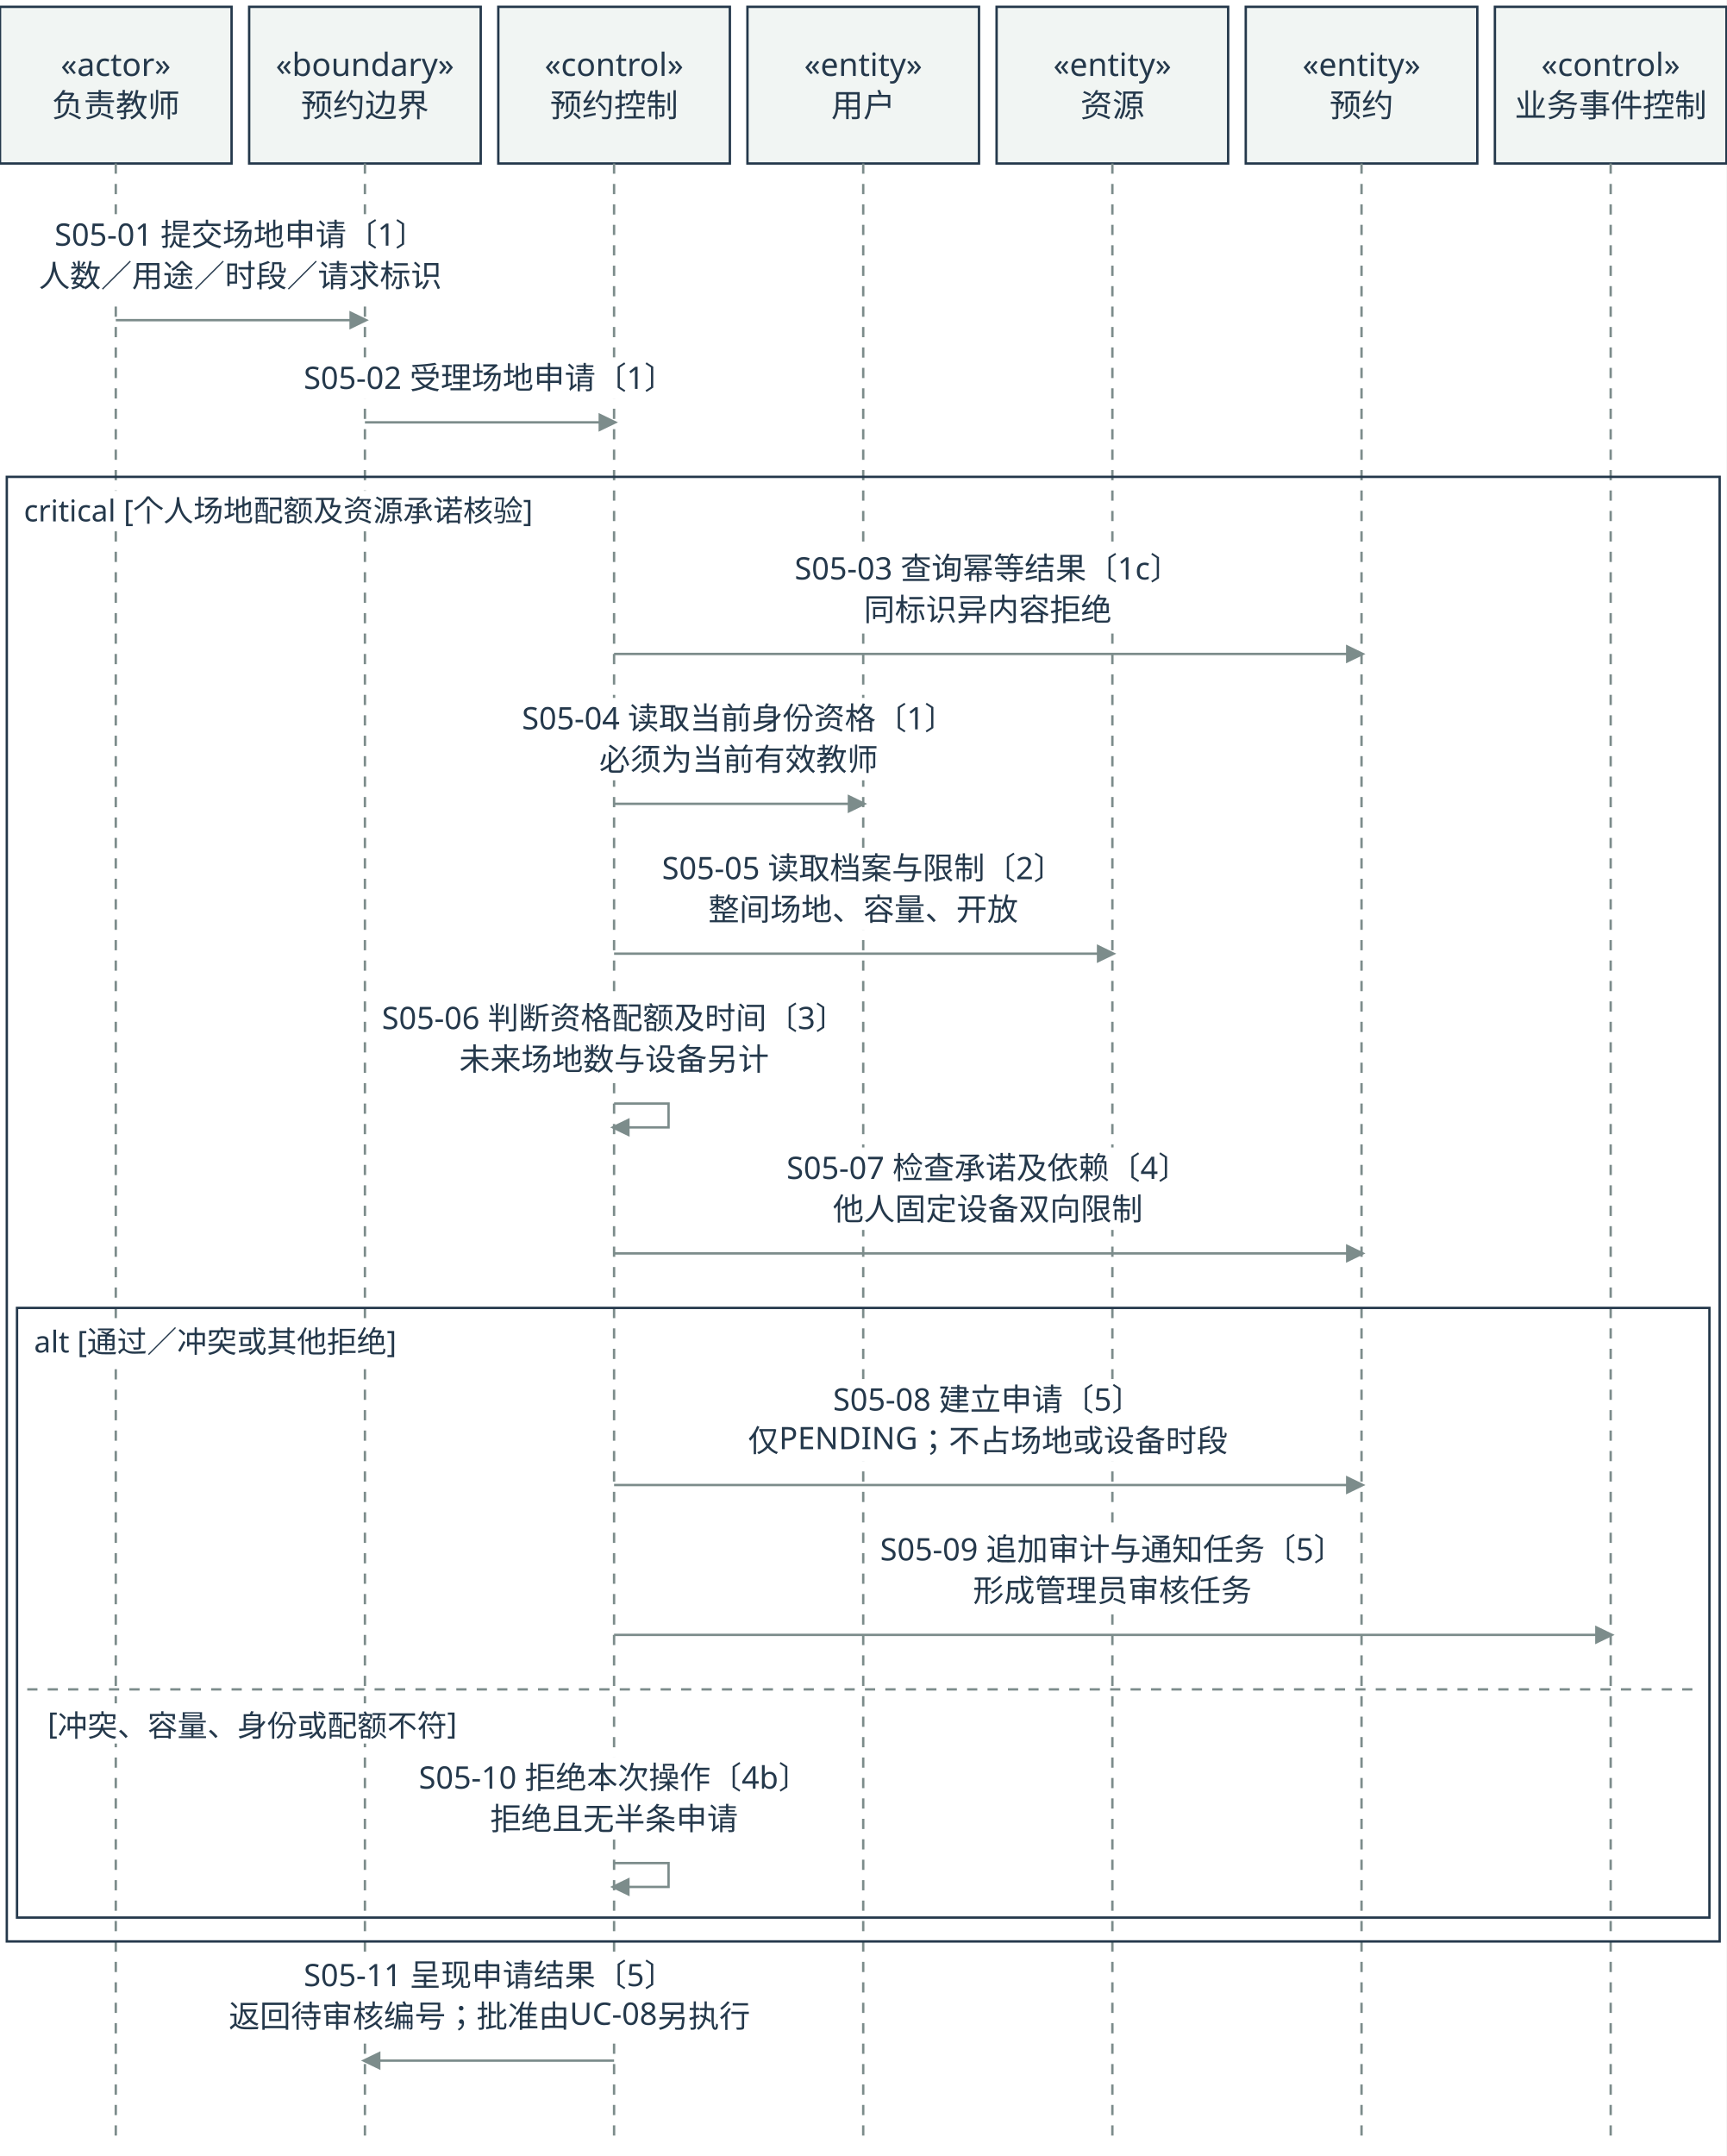
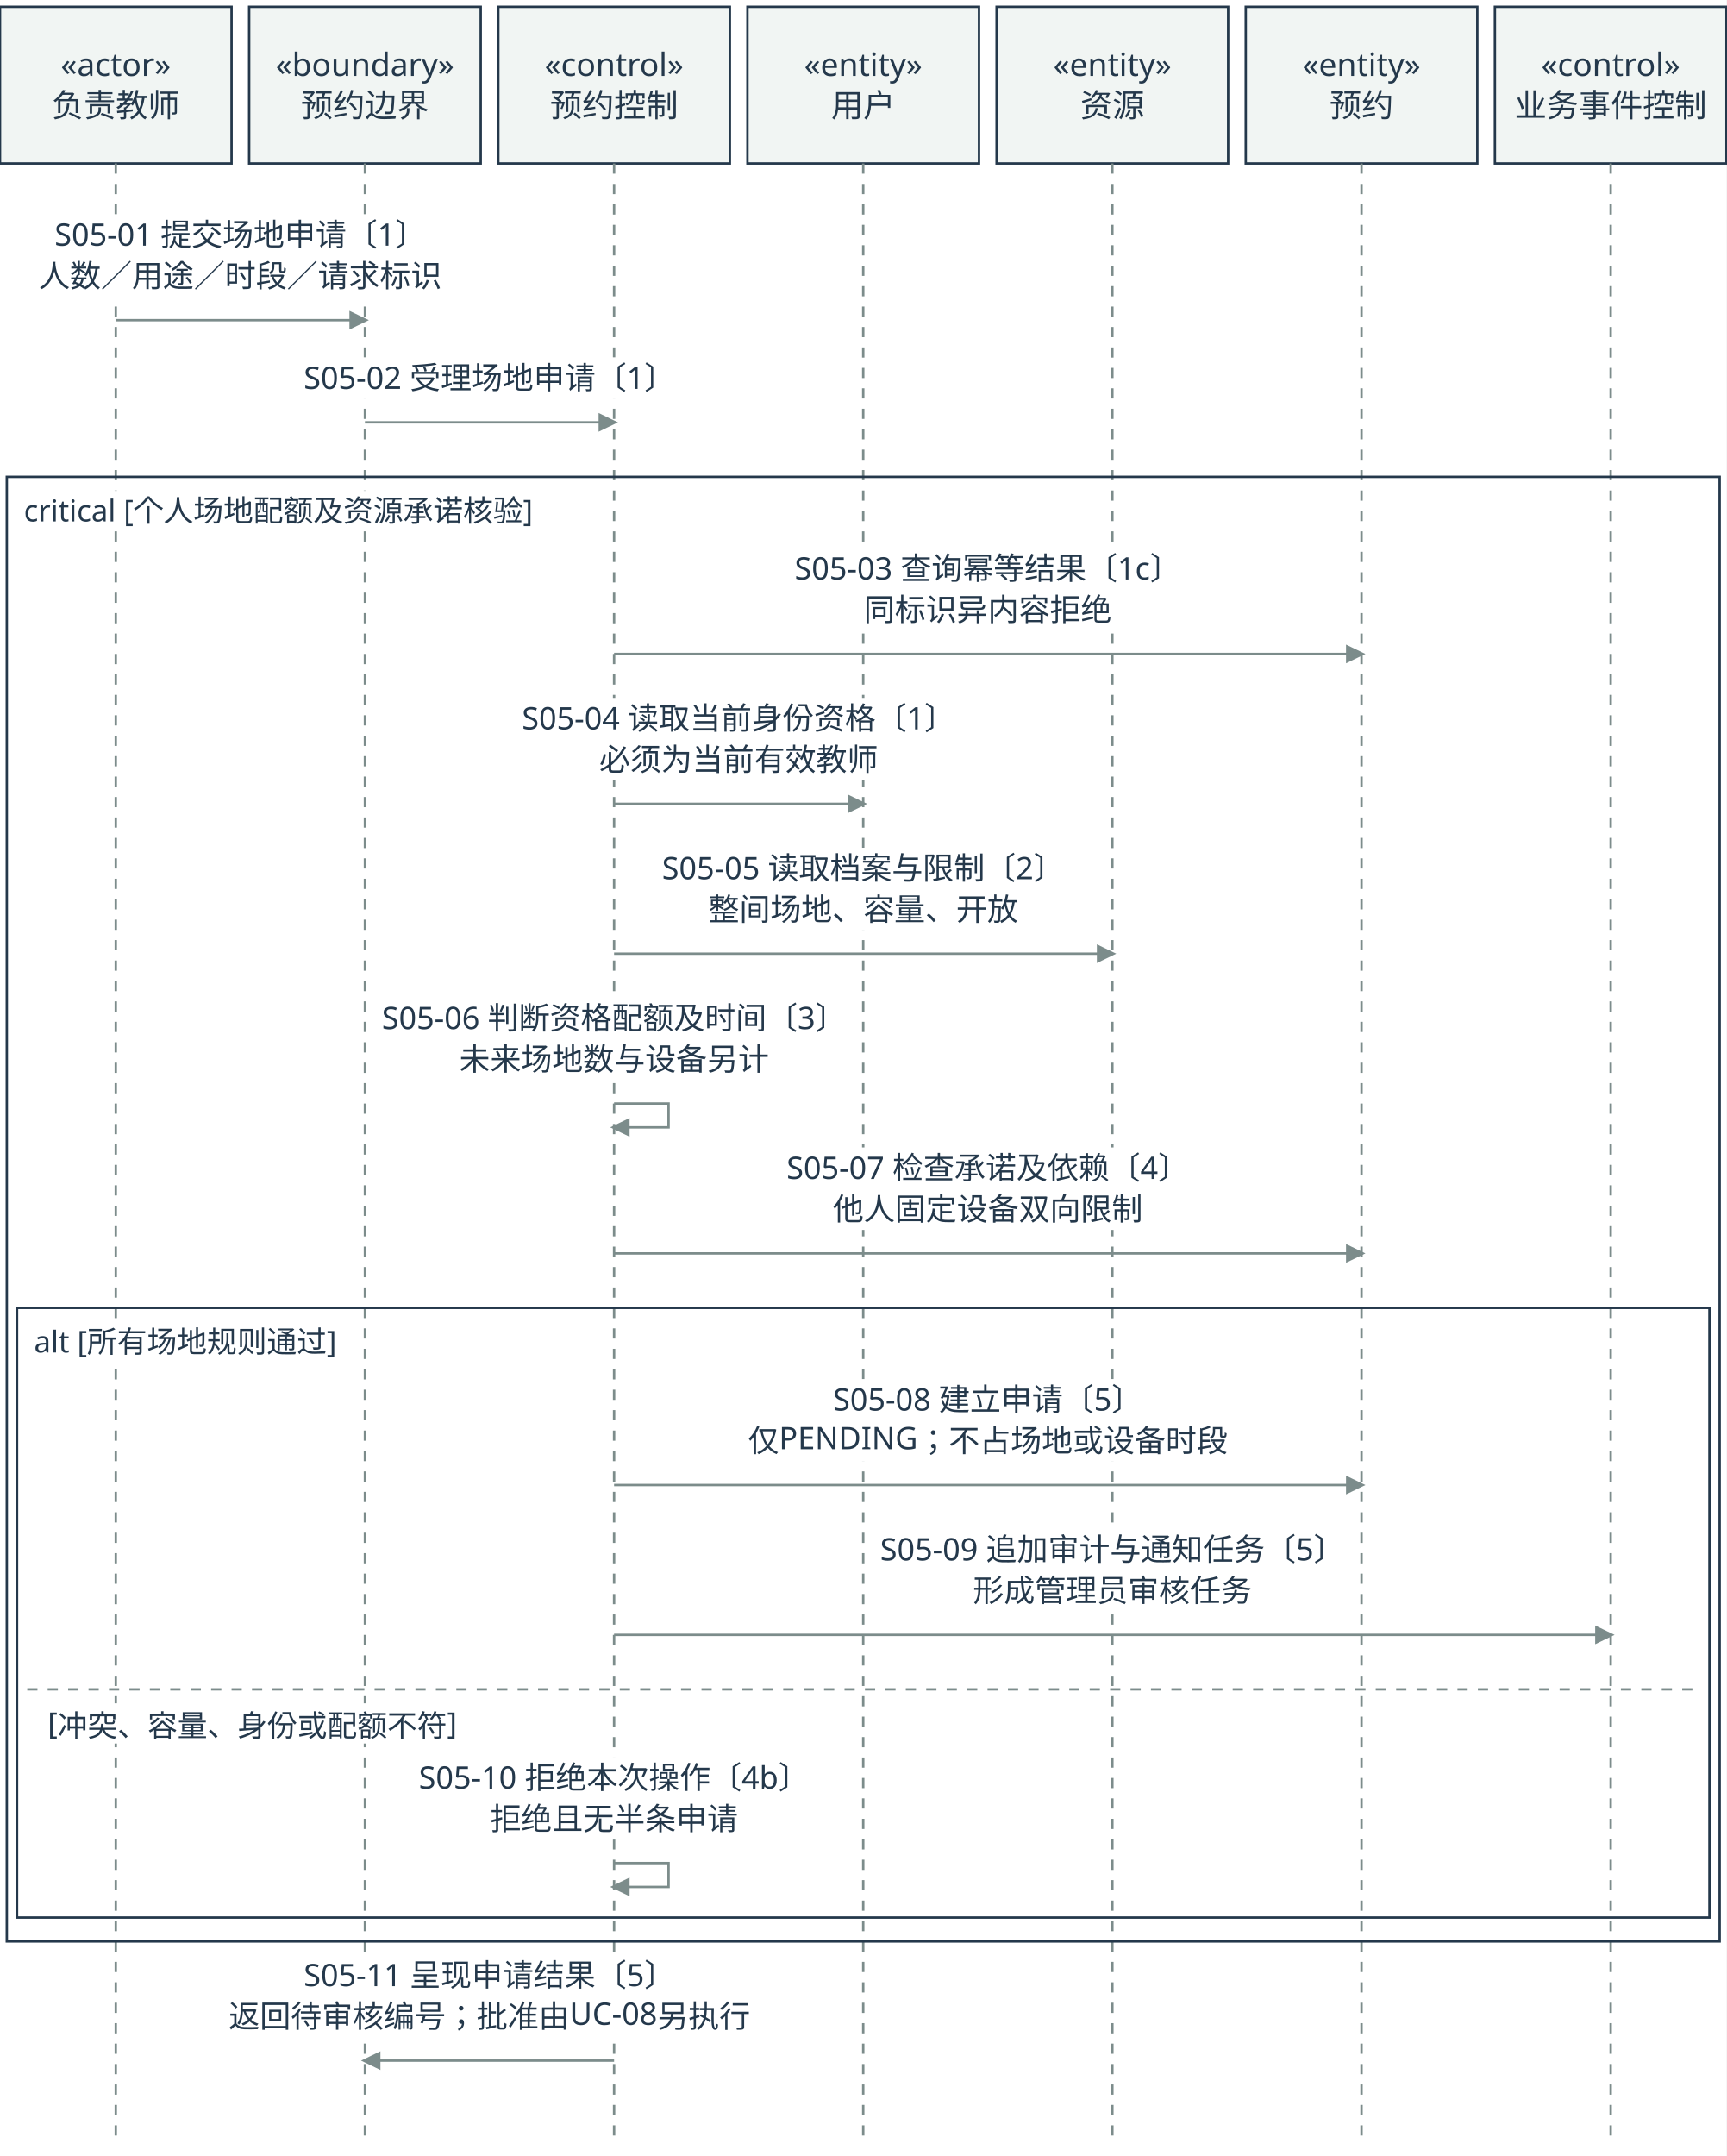
<svg xmlns="http://www.w3.org/2000/svg" width="507" height="633" viewBox="0 0 507 633">
  <rect width="100%" height="100%" fill="white" />
  <rect x="0.0" y="2" width="68" height="46" rx="0" fill="#F1F5F3" stroke="#24384B" stroke-width=".7" />
  <text x="34.0" y="22.3" font-family="Microsoft YaHei,sans-serif" font-size="9.4" text-anchor="middle" fill="#24384B">«actor»</text>
  <text x="34.0" y="34.3" font-family="Microsoft YaHei,sans-serif" font-size="9.4" text-anchor="middle" fill="#24384B">负责教师</text>
  <polyline points="34.0,48 34.0,628" fill="none" stroke="#7C8C8B" stroke-width=".7" stroke-dasharray="3 3" />
  <rect x="73.167" y="2" width="68" height="46" rx="0" fill="#F1F5F3" stroke="#24384B" stroke-width=".7" />
  <text x="107.167" y="22.3" font-family="Microsoft YaHei,sans-serif" font-size="9.4" text-anchor="middle" fill="#24384B">«boundary»</text>
  <text x="107.167" y="34.3" font-family="Microsoft YaHei,sans-serif" font-size="9.4" text-anchor="middle" fill="#24384B">预约边界</text>
  <polyline points="107.167,48 107.167,628" fill="none" stroke="#7C8C8B" stroke-width=".7" stroke-dasharray="3 3" />
  <rect x="146.333" y="2" width="68" height="46" rx="0" fill="#F1F5F3" stroke="#24384B" stroke-width=".7" />
  <text x="180.333" y="22.3" font-family="Microsoft YaHei,sans-serif" font-size="9.4" text-anchor="middle" fill="#24384B">«control»</text>
  <text x="180.333" y="34.3" font-family="Microsoft YaHei,sans-serif" font-size="9.4" text-anchor="middle" fill="#24384B">预约控制</text>
  <polyline points="180.333,48 180.333,628" fill="none" stroke="#7C8C8B" stroke-width=".7" stroke-dasharray="3 3" />
  <rect x="219.5" y="2" width="68" height="46" rx="0" fill="#F1F5F3" stroke="#24384B" stroke-width=".7" />
  <text x="253.5" y="22.3" font-family="Microsoft YaHei,sans-serif" font-size="9.4" text-anchor="middle" fill="#24384B">«entity»</text>
  <text x="253.5" y="34.3" font-family="Microsoft YaHei,sans-serif" font-size="9.4" text-anchor="middle" fill="#24384B">用户</text>
  <polyline points="253.5,48 253.5,628" fill="none" stroke="#7C8C8B" stroke-width=".7" stroke-dasharray="3 3" />
  <rect x="292.667" y="2" width="68" height="46" rx="0" fill="#F1F5F3" stroke="#24384B" stroke-width=".7" />
  <text x="326.667" y="22.3" font-family="Microsoft YaHei,sans-serif" font-size="9.4" text-anchor="middle" fill="#24384B">«entity»</text>
  <text x="326.667" y="34.3" font-family="Microsoft YaHei,sans-serif" font-size="9.4" text-anchor="middle" fill="#24384B">资源</text>
  <polyline points="326.667,48 326.667,628" fill="none" stroke="#7C8C8B" stroke-width=".7" stroke-dasharray="3 3" />
  <rect x="365.833" y="2" width="68" height="46" rx="0" fill="#F1F5F3" stroke="#24384B" stroke-width=".7" />
  <text x="399.833" y="22.3" font-family="Microsoft YaHei,sans-serif" font-size="9.4" text-anchor="middle" fill="#24384B">«entity»</text>
  <text x="399.833" y="34.3" font-family="Microsoft YaHei,sans-serif" font-size="9.4" text-anchor="middle" fill="#24384B">预约</text>
  <polyline points="399.833,48 399.833,628" fill="none" stroke="#7C8C8B" stroke-width=".7" stroke-dasharray="3 3" />
  <rect x="439.0" y="2" width="68" height="46" rx="0" fill="#F1F5F3" stroke="#24384B" stroke-width=".7" />
  <text x="473.0" y="22.3" font-family="Microsoft YaHei,sans-serif" font-size="9.4" text-anchor="middle" fill="#24384B">«control»</text>
  <text x="473.0" y="34.3" font-family="Microsoft YaHei,sans-serif" font-size="9.4" text-anchor="middle" fill="#24384B">业务事件控制</text>
  <polyline points="473.0,48 473.0,628" fill="none" stroke="#7C8C8B" stroke-width=".7" stroke-dasharray="3 3" />
  <rect x="5" y="384" width="497" height="179" rx="0" fill="none" stroke="#24384B" stroke-width=".7" />
-   <rect x="10" y="388.1" width="111.667" height="11.8" fill="white" />
-   <text x="10" y="397.08" font-family="Microsoft YaHei,sans-serif" font-size="8.8" text-anchor="start" fill="#24384B">alt [通过／冲突或其他拒绝]</text>
+   <rect x="10" y="388.1" width="94.333" height="11.8" fill="white" />
+   <text x="10" y="397.08" font-family="Microsoft YaHei,sans-serif" font-size="8.8" text-anchor="start" fill="#24384B">alt [所有场地规则通过]</text>
  <rect x="2" y="140" width="503" height="430" rx="0" fill="none" stroke="#24384B" stroke-width=".7" />
  <rect x="7" y="144.1" width="154.333" height="11.8" fill="white" />
  <text x="7" y="153.08" font-family="Microsoft YaHei,sans-serif" font-size="8.8" text-anchor="start" fill="#24384B">critical [个人场地配额及资源承诺核验]</text>
  <polyline points="34.0,94 107.167,94" fill="none" stroke="#7C8C8B" stroke-width=".7" />
  <polygon points="107.167,94 103.115,95.957 103.115,92.043" fill="#7C8C8B" stroke="#7C8C8B" />
  <rect x="9.083" y="62.9" width="123.0" height="24.2" fill="white" />
  <text x="70.583" y="72.135" font-family="Microsoft YaHei,sans-serif" font-size="9.1" text-anchor="middle" fill="#24384B">S05-01 提交场地申请〔1〕</text>
  <text x="70.583" y="84.235" font-family="Microsoft YaHei,sans-serif" font-size="9.1" text-anchor="middle" fill="#24384B">人数／用途／时段／请求标识</text>
  <polyline points="107.167,124 180.333,124" fill="none" stroke="#7C8C8B" stroke-width=".7" />
  <polygon points="180.333,124 176.281,125.957 176.281,122.043" fill="#7C8C8B" stroke="#7C8C8B" />
  <rect x="85.417" y="104.95" width="116.667" height="12.1" fill="white" />
  <text x="143.75" y="114.185" font-family="Microsoft YaHei,sans-serif" font-size="9.1" text-anchor="middle" fill="#24384B">S05-02 受理场地申请〔1〕</text>
  <polyline points="180.333,192 399.833,192" fill="none" stroke="#7C8C8B" stroke-width=".7" />
  <polygon points="399.833,192 395.781,193.957 395.781,190.043" fill="#7C8C8B" stroke="#7C8C8B" />
  <rect x="229.417" y="160.9" width="121.333" height="24.2" fill="white" />
  <text x="290.083" y="170.135" font-family="Microsoft YaHei,sans-serif" font-size="9.1" text-anchor="middle" fill="#24384B">S05-03 查询幂等结果〔1c〕</text>
  <text x="290.083" y="182.235" font-family="Microsoft YaHei,sans-serif" font-size="9.1" text-anchor="middle" fill="#24384B">同标识异内容拒绝</text>
  <polyline points="180.333,236 253.5,236" fill="none" stroke="#7C8C8B" stroke-width=".7" />
  <polygon points="253.5,236 249.448,237.957 249.448,234.043" fill="#7C8C8B" stroke="#7C8C8B" />
  <rect x="149.583" y="204.9" width="134.667" height="24.2" fill="white" />
  <text x="216.917" y="214.135" font-family="Microsoft YaHei,sans-serif" font-size="9.1" text-anchor="middle" fill="#24384B">S05-04 读取当前身份资格〔1〕</text>
  <text x="216.917" y="226.235" font-family="Microsoft YaHei,sans-serif" font-size="9.1" text-anchor="middle" fill="#24384B">必须为当前有效教师</text>
  <polyline points="180.333,280 326.667,280" fill="none" stroke="#7C8C8B" stroke-width=".7" />
  <polygon points="326.667,280 322.615,281.957 322.615,278.043" fill="#7C8C8B" stroke="#7C8C8B" />
  <rect x="190.667" y="248.9" width="125.667" height="24.2" fill="white" />
  <text x="253.5" y="258.135" font-family="Microsoft YaHei,sans-serif" font-size="9.1" text-anchor="middle" fill="#24384B">S05-05 读取档案与限制〔2〕</text>
  <text x="253.5" y="270.235" font-family="Microsoft YaHei,sans-serif" font-size="9.1" text-anchor="middle" fill="#24384B">整间场地、容量、开放</text>
  <polyline points="180.333,324 196.333,324 196.333,331 180.333,331" fill="none" stroke="#7C8C8B" stroke-width=".7" />
  <polygon points="180.333,331 184.385,329.043 184.385,332.957" fill="#7C8C8B" stroke="#7C8C8B" />
  <rect x="108.5" y="292.9" width="143.667" height="24.2" fill="white" />
  <text x="180.333" y="302.135" font-family="Microsoft YaHei,sans-serif" font-size="9.1" text-anchor="middle" fill="#24384B">S05-06 判断资格配额及时间〔3〕</text>
  <text x="180.333" y="314.235" font-family="Microsoft YaHei,sans-serif" font-size="9.1" text-anchor="middle" fill="#24384B">未来场地数与设备另计</text>
  <polyline points="180.333,368 399.833,368" fill="none" stroke="#7C8C8B" stroke-width=".7" />
  <polygon points="399.833,368 395.781,369.957 395.781,366.043" fill="#7C8C8B" stroke="#7C8C8B" />
  <rect x="227.25" y="336.9" width="125.667" height="24.2" fill="white" />
  <text x="290.083" y="346.135" font-family="Microsoft YaHei,sans-serif" font-size="9.1" text-anchor="middle" fill="#24384B">S05-07 检查承诺及依赖〔4〕</text>
  <text x="290.083" y="358.235" font-family="Microsoft YaHei,sans-serif" font-size="9.1" text-anchor="middle" fill="#24384B">他人固定设备双向限制</text>
  <polyline points="180.333,436 399.833,436" fill="none" stroke="#7C8C8B" stroke-width=".7" />
  <polygon points="399.833,436 395.781,437.957 395.781,434.043" fill="#7C8C8B" stroke="#7C8C8B" />
  <rect x="216.75" y="404.9" width="146.667" height="24.2" fill="white" />
  <text x="290.083" y="414.135" font-family="Microsoft YaHei,sans-serif" font-size="9.1" text-anchor="middle" fill="#24384B">S05-08 建立申请〔5〕</text>
  <text x="290.083" y="426.235" font-family="Microsoft YaHei,sans-serif" font-size="9.1" text-anchor="middle" fill="#24384B">仅PENDING；不占场地或设备时段</text>
  <polyline points="180.333,480 473.0,480" fill="none" stroke="#7C8C8B" stroke-width=".7" />
  <polygon points="473.0,480 468.948,481.957 468.948,478.043" fill="#7C8C8B" stroke="#7C8C8B" />
  <rect x="254.833" y="448.9" width="143.667" height="24.2" fill="white" />
  <text x="326.667" y="458.135" font-family="Microsoft YaHei,sans-serif" font-size="9.1" text-anchor="middle" fill="#24384B">S05-09 追加审计与通知任务〔5〕</text>
  <text x="326.667" y="470.235" font-family="Microsoft YaHei,sans-serif" font-size="9.1" text-anchor="middle" fill="#24384B">形成管理员审核任务</text>
  <polyline points="8,496 499,496" fill="none" stroke="#7C8C8B" stroke-width=".7" stroke-dasharray="3 3" />
  <rect x="14" y="500.1" width="124.667" height="11.8" fill="white" />
  <text x="14" y="509.08" font-family="Microsoft YaHei,sans-serif" font-size="8.8" text-anchor="start" fill="#24384B">[冲突、容量、身份或配额不符]</text>
  <polyline points="180.333,547 196.333,547 196.333,554 180.333,554" fill="none" stroke="#7C8C8B" stroke-width=".7" />
  <polygon points="180.333,554 184.385,552.043 184.385,555.957" fill="#7C8C8B" stroke="#7C8C8B" />
  <rect x="119.167" y="515.9" width="122.333" height="24.2" fill="white" />
  <text x="180.333" y="525.135" font-family="Microsoft YaHei,sans-serif" font-size="9.1" text-anchor="middle" fill="#24384B">S05-10 拒绝本次操作〔4b〕</text>
  <text x="180.333" y="537.235" font-family="Microsoft YaHei,sans-serif" font-size="9.1" text-anchor="middle" fill="#24384B">拒绝且无半条申请</text>
  <polyline points="180.333,605 107.167,605" fill="none" stroke="#7C8C8B" stroke-width=".7" />
  <polygon points="107.167,605 111.219,603.043 111.219,606.957" fill="#7C8C8B" stroke="#7C8C8B" />
  <rect x="64.083" y="573.9" width="159.333" height="24.2" fill="white" />
  <text x="143.75" y="583.135" font-family="Microsoft YaHei,sans-serif" font-size="9.1" text-anchor="middle" fill="#24384B">S05-11 呈现申请结果〔5〕</text>
  <text x="143.75" y="595.235" font-family="Microsoft YaHei,sans-serif" font-size="9.1" text-anchor="middle" fill="#24384B">返回待审核编号；批准由UC-08另执行</text>
</svg>
